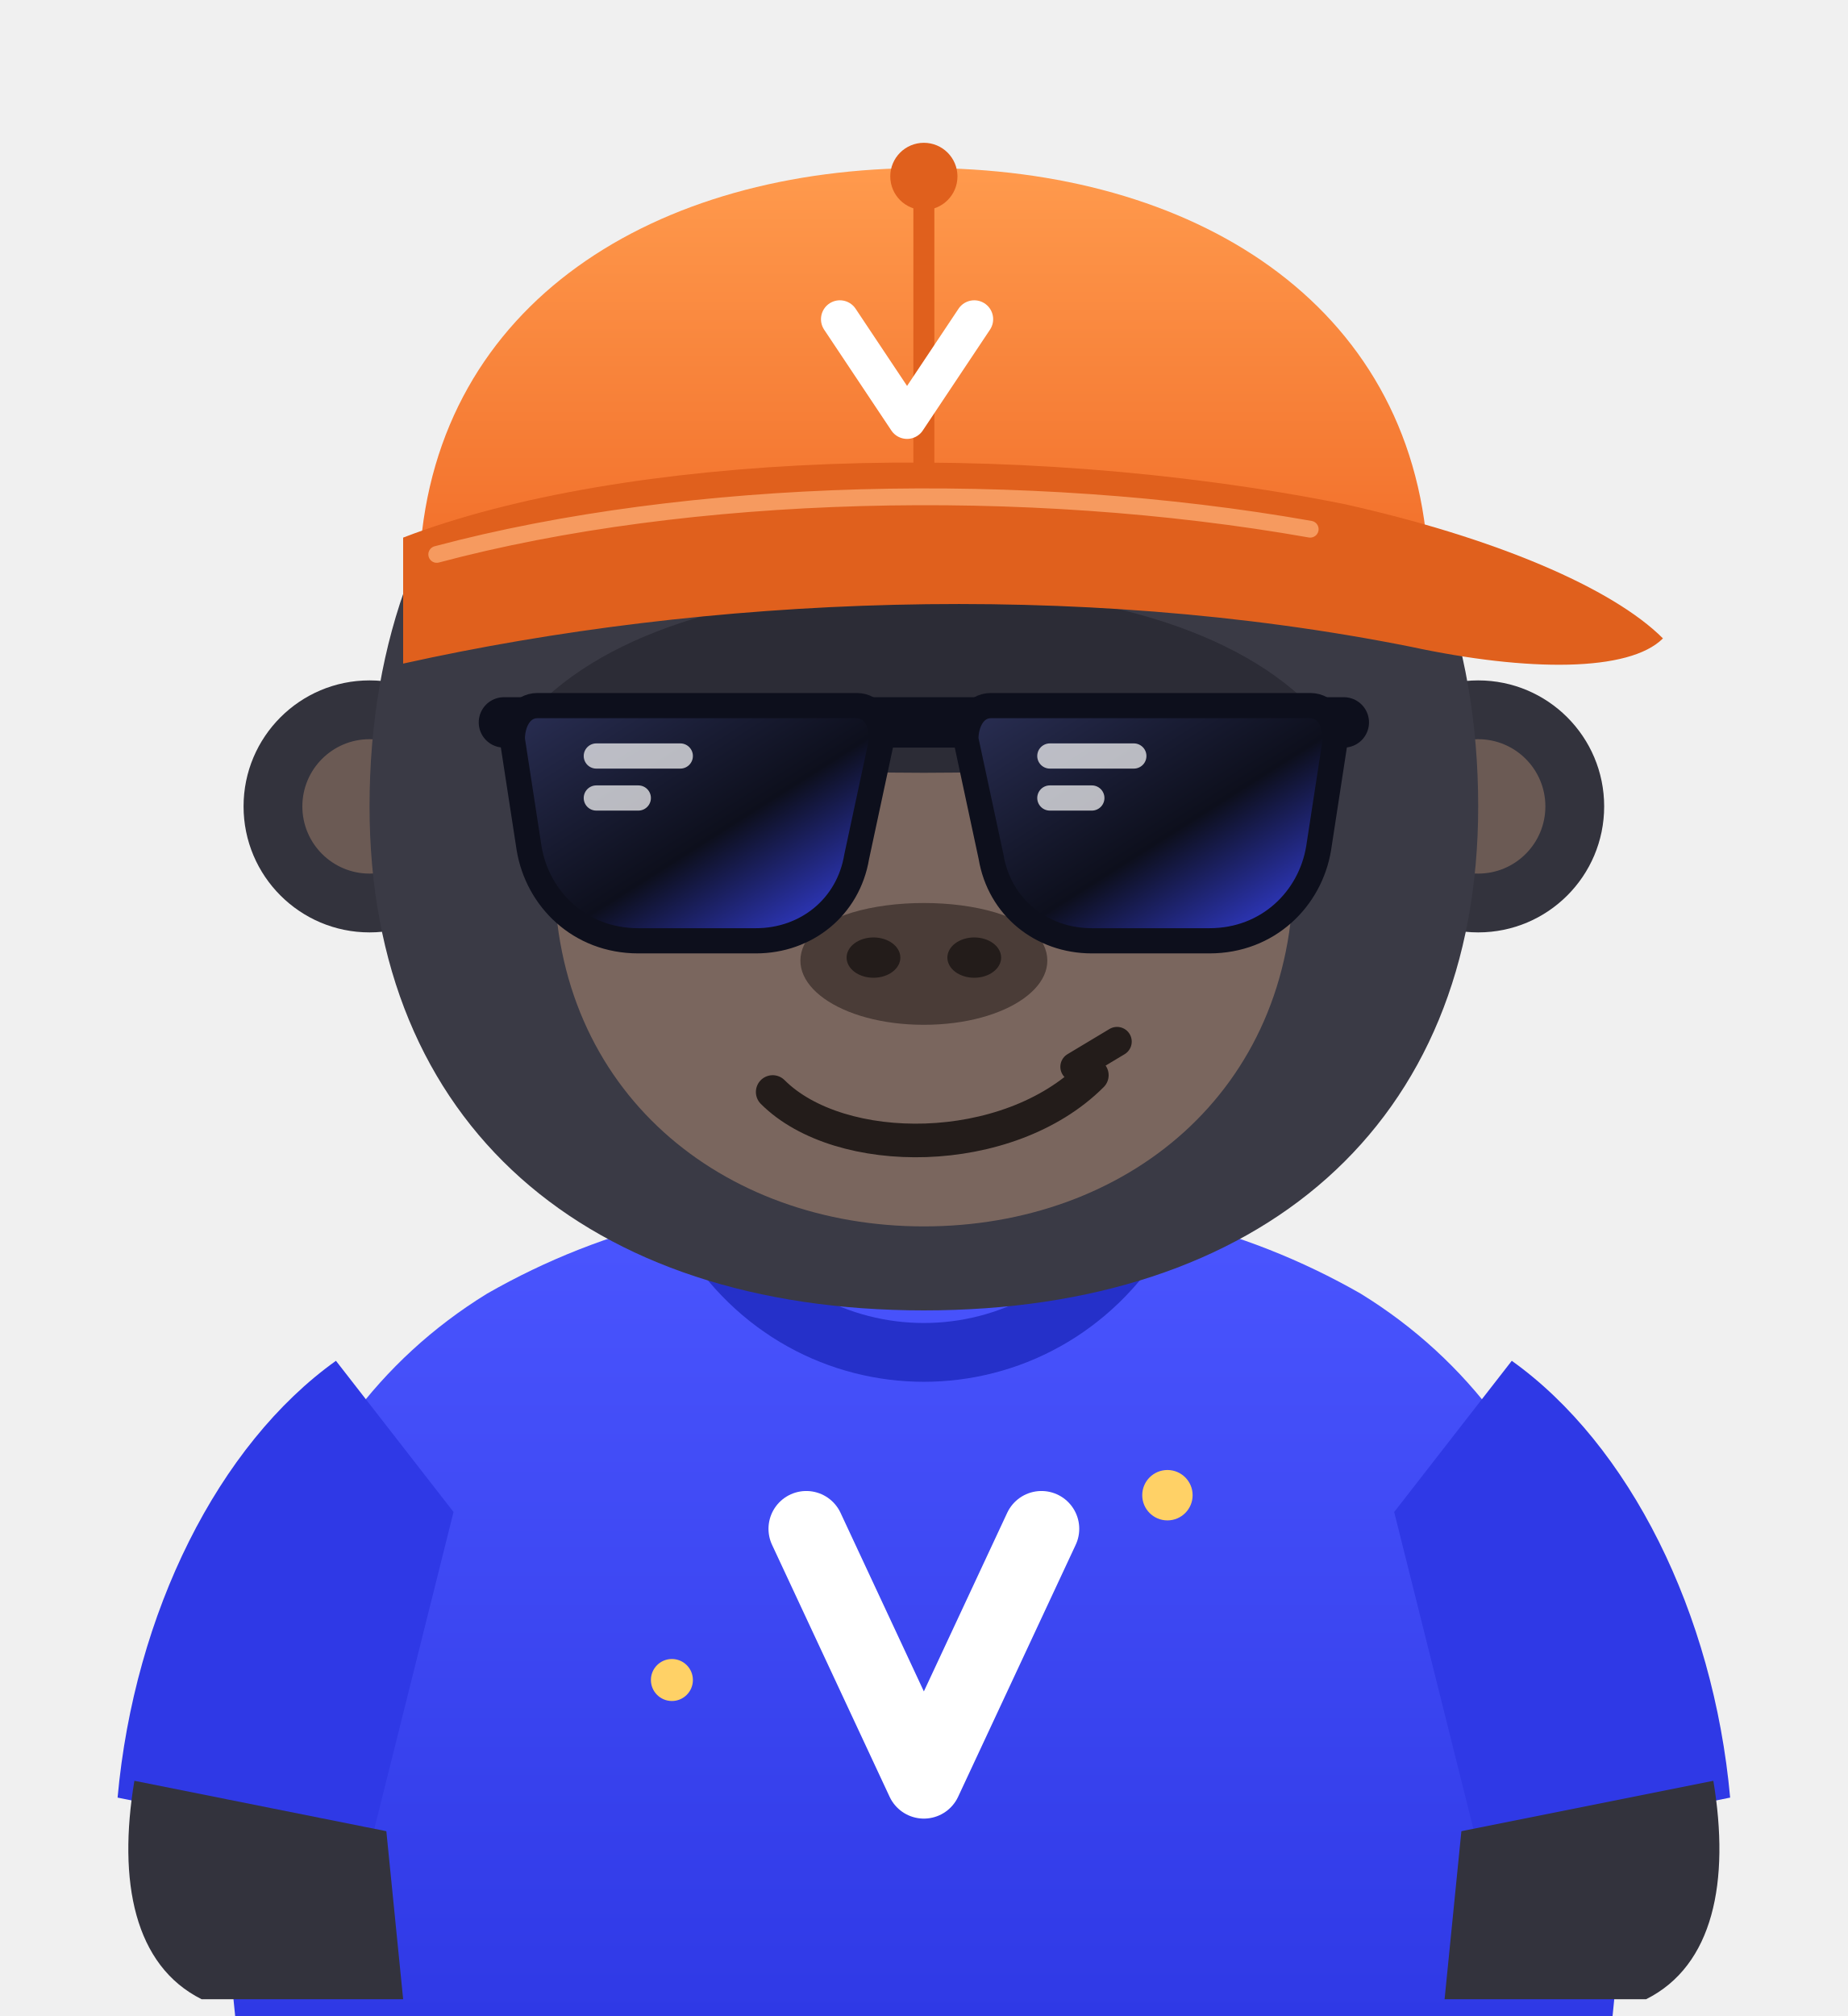
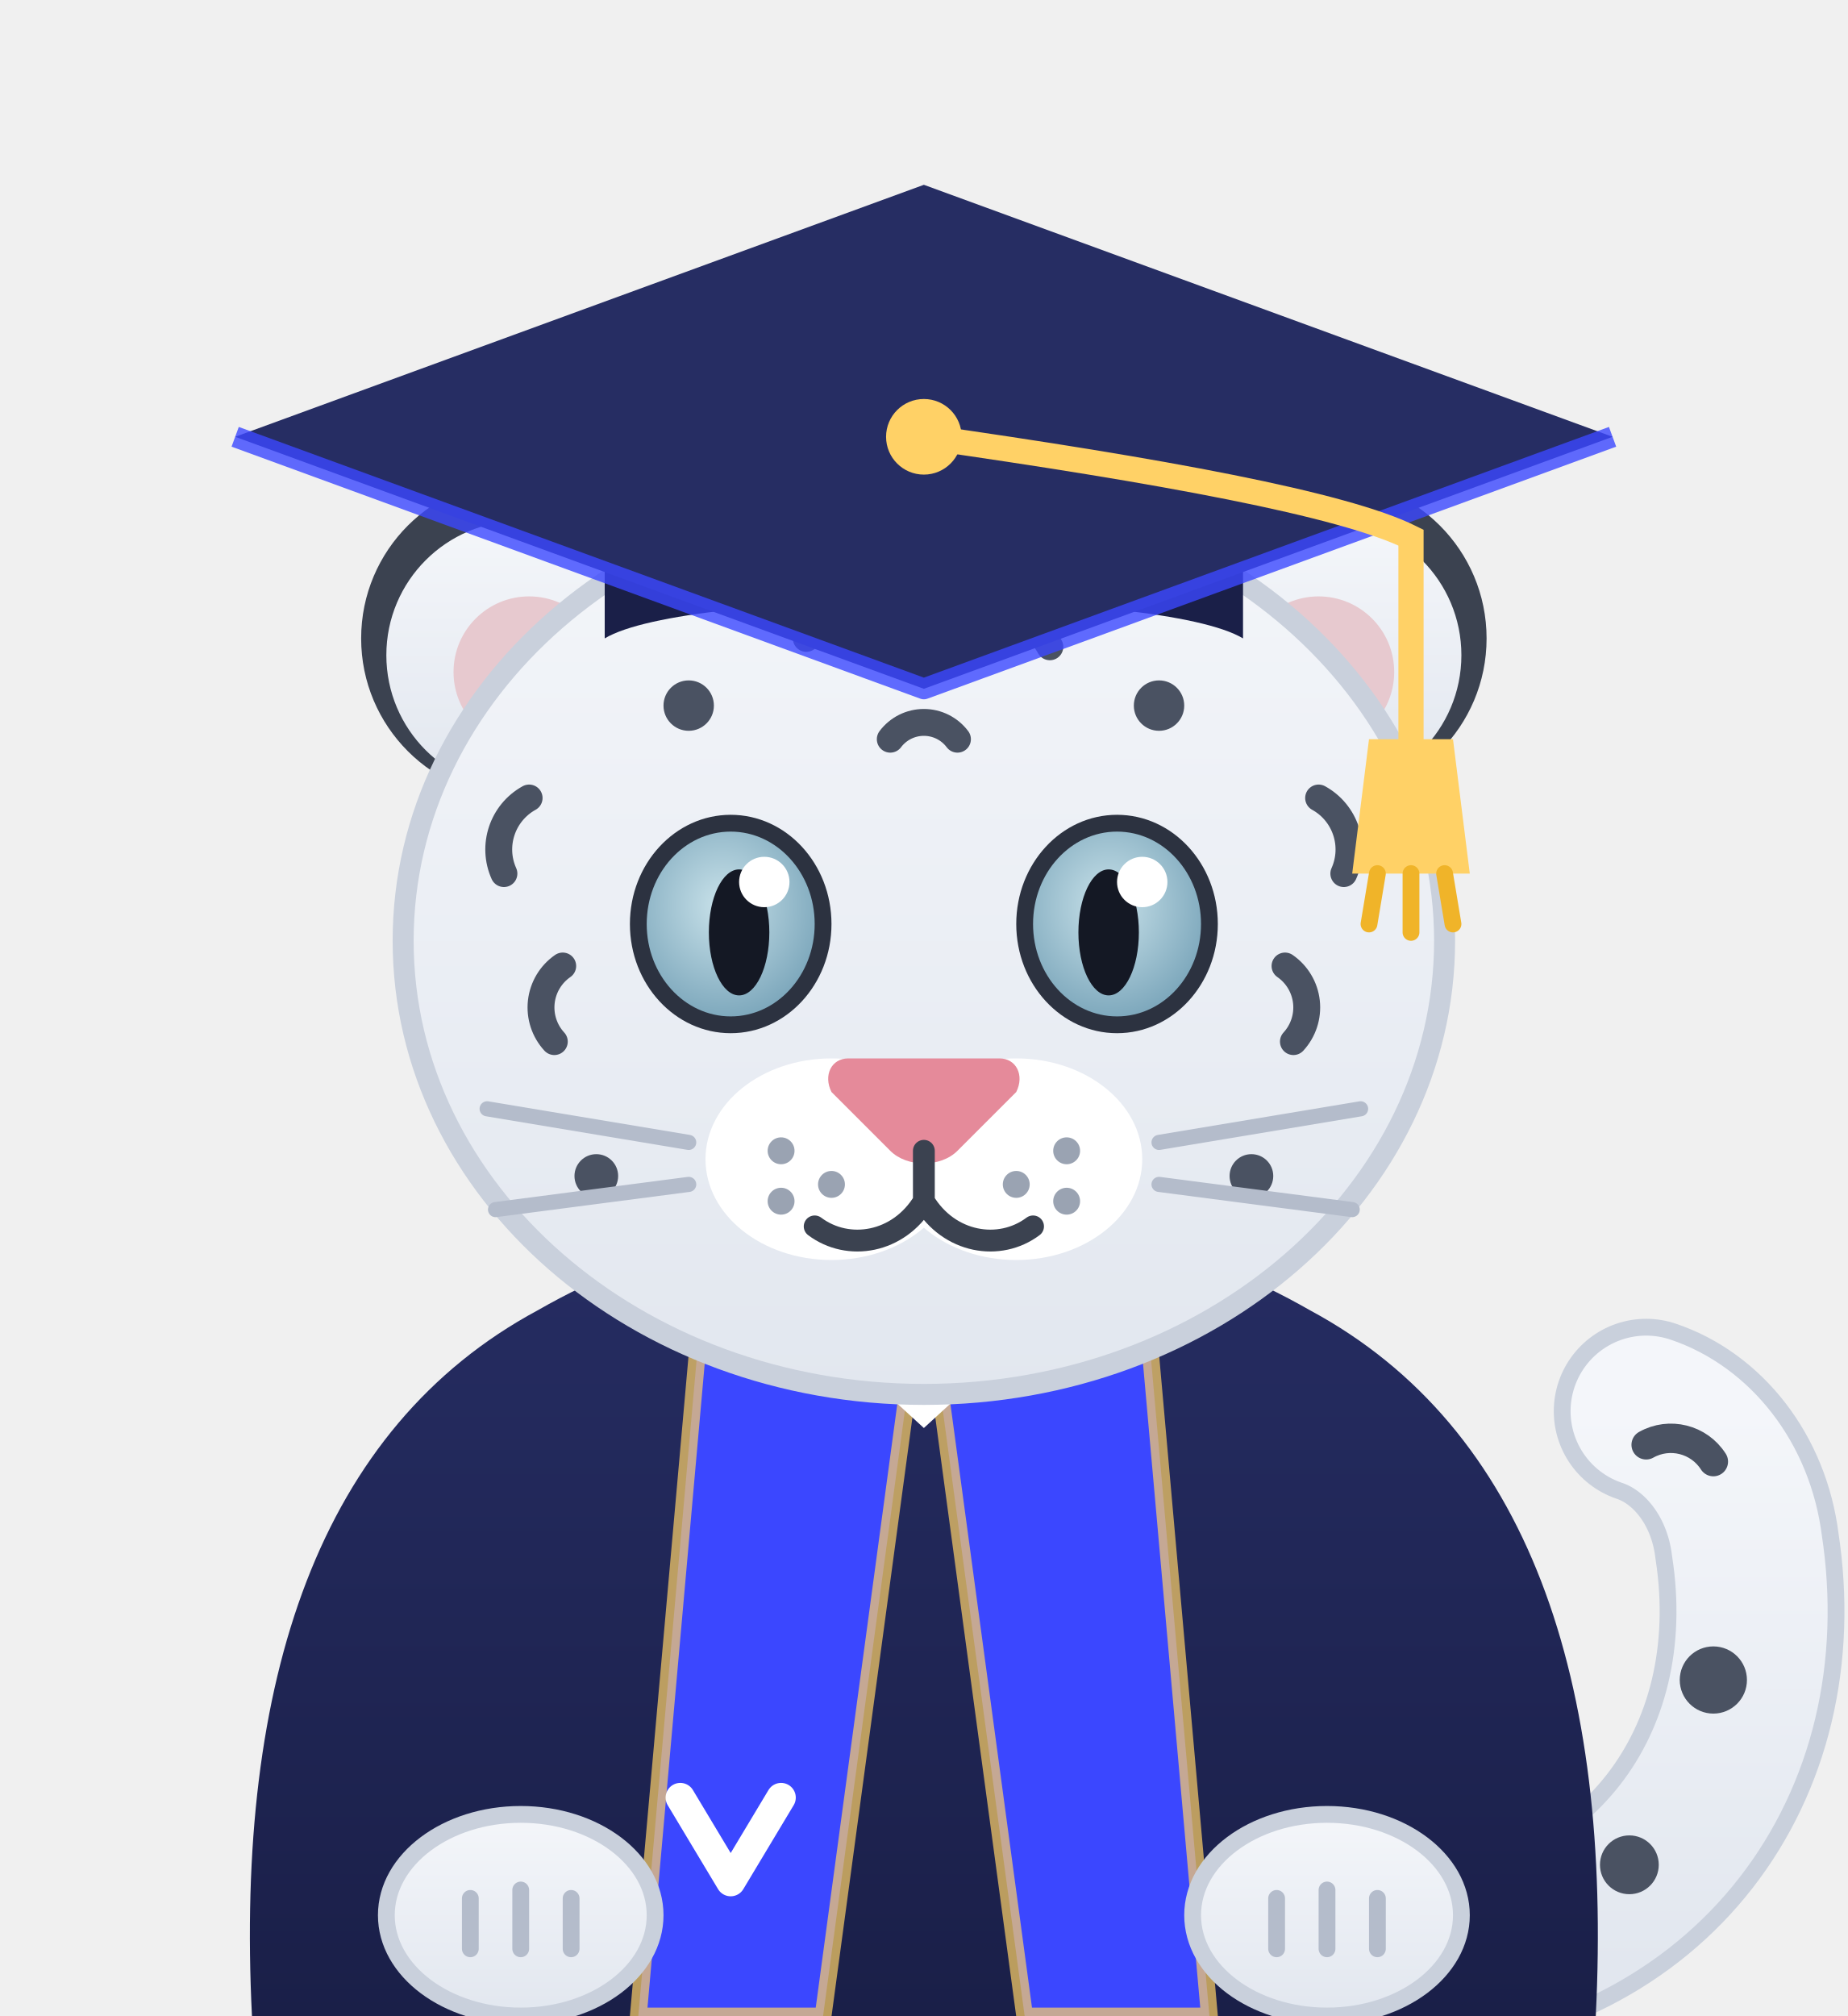
- <svg xmlns="http://www.w3.org/2000/svg" viewBox="0 0 220 240" role="img" aria-label="Venti — горилла в очках, кепке и футболке">
+ <svg xmlns="http://www.w3.org/2000/svg" viewBox="0 0 220 240" role="img" aria-label="Venti — снежный барс в выпускной шапочке и мантии">
  <defs>
-     <linearGradient id="lens" x1="0" y1="0" x2="1" y2="1">
-       <stop offset="0" stop-color="#2a2f55" />
-       <stop offset=".55" stop-color="#0d0f1c" />
-       <stop offset="1" stop-color="#3b47ff" />
+     <linearGradient id="gown" x1="0" y1="0" x2="0" y2="1">
+       <stop offset="0" stop-color="#262d63" />
+       <stop offset="1" stop-color="#1a1f48" />
    </linearGradient>
-     <linearGradient id="tee" x1="0" y1="0" x2="0" y2="1">
-       <stop offset="0" stop-color="#4b56ff" />
-       <stop offset="1" stop-color="#2f39e6" />
+     <linearGradient id="fur" x1="0" y1="0" x2="0" y2="1">
+       <stop offset="0" stop-color="#f4f6fa" />
+       <stop offset="1" stop-color="#e2e7ef" />
    </linearGradient>
-     <linearGradient id="cap" x1="0" y1="0" x2="0" y2="1">
-       <stop offset="0" stop-color="#ff9a4d" />
-       <stop offset="1" stop-color="#f2702b" />
-     </linearGradient>
+     <radialGradient id="eye" cx=".45" cy=".4" r=".6">
+       <stop offset="0" stop-color="#c9e2ea" />
+       <stop offset="1" stop-color="#7fa9bd" />
+     </radialGradient>
  </defs>
-   <path d="M28 240c-4-38 4-70 30-86 14-8 30-12 52-12s38 4 52 12c26 16 34 48 30 86z" fill="url(#tee)" />
-   <path d="M40 162c-14 10-24 30-26 52l30 6 10-40z" fill="#2f39e6" />
-   <path d="M180 162c14 10 24 30 26 52l-30 6-10-40z" fill="#2f39e6" />
-   <path d="M16 212c-2 12 0 22 8 26h24l-2-20z" fill="#33333d" />
-   <path d="M204 212c2 12 0 22-8 26h-24l2-20z" fill="#33333d" />
-   <path d="M84 146c6 10 16 15 26 15s20-5 26-15" fill="none" stroke="#2530c9" stroke-width="7" stroke-linecap="round" />
-   <path d="M96 182l14 30 14-30" fill="none" stroke="#fff" stroke-width="9" stroke-linecap="round" stroke-linejoin="round" />
-   <circle cx="139" cy="178" r="3" fill="#ffd166" />
-   <circle cx="80" cy="200" r="2.5" fill="#ffd166" />
-   <circle cx="44" cy="96" r="15" fill="#33333d" />
-   <circle cx="44" cy="96" r="8" fill="#6b5a54" />
-   <circle cx="176" cy="96" r="15" fill="#33333d" />
-   <circle cx="176" cy="96" r="8" fill="#6b5a54" />
-   <path d="M110 30c-40 0-66 26-66 66 0 38 26 60 66 60s66-22 66-60c0-40-26-66-66-66z" fill="#3a3a45" />
-   <path d="M110 70c-26 0-44 12-44 34 0 26 20 42 44 42s44-16 44-42c0-22-18-34-44-34z" fill="#7a665e" />
-   <path d="M64 84c10-10 28-14 46-14s36 4 46 14c-6 6-26 8-46 8s-40-2-46-8z" fill="#2c2c36" />
-   <path d="M96 112c4-6 24-6 28 0 3 5-4 10-14 10s-17-5-14-10z" fill="#4a3c37" />
-   <ellipse cx="104" cy="114" rx="3.2" ry="2.4" fill="#231c1a" />
-   <ellipse cx="116" cy="114" rx="3.2" ry="2.4" fill="#231c1a" />
-   <path d="M92 130c8 8 28 8 38-2" fill="none" stroke="#231c1a" stroke-width="4" stroke-linecap="round" />
-   <path d="M128 127l5-3" stroke="#231c1a" stroke-width="3.5" stroke-linecap="round" />
-   <path d="M60 86h100" stroke="#0d0f1c" stroke-width="6" stroke-linecap="round" />
-   <path d="M64 84h38c2 0 3 2 3 4l-3 14c-1 6-6 10-12 10H76c-7 0-12-5-13-11l-2-13c0-2 1-4 3-4z" fill="url(#lens)" stroke="#0d0f1c" stroke-width="3" />
-   <path d="M118 84h38c2 0 3 2 3 4l-2 13c-1 6-6 11-13 11h-14c-6 0-11-4-12-10l-3-14c0-2 1-4 3-4z" fill="url(#lens)" stroke="#0d0f1c" stroke-width="3" />
-   <path d="M71 90l10 0M71 95l5 0" stroke="#fff" stroke-opacity=".7" stroke-width="3" stroke-linecap="round" />
-   <path d="M125 90l10 0M125 95l5 0" stroke="#fff" stroke-opacity=".7" stroke-width="3" stroke-linecap="round" />
-   <path d="M50 66c2-30 28-46 60-46s58 16 60 46c-18-6-38-9-60-9s-42 3-60 9z" fill="url(#cap)" />
-   <path d="M110 20v38" stroke="#e0601d" stroke-width="2.5" />
-   <circle cx="110" cy="21" r="4" fill="#e0601d" />
-   <path d="M100 38l8 12 8-12" fill="none" stroke="#fff" stroke-width="4.5" stroke-linecap="round" stroke-linejoin="round" />
-   <path d="M48 64c26-10 72-12 112-4 18 4 32 10 38 16-4 4-16 4-30 1-40-8-84-6-120 2z" fill="#e0601d" />
-   <path d="M52 66c30-8 70-9 104-3" fill="none" stroke="#ffb27a" stroke-width="2" stroke-linecap="round" opacity=".7" />
+   <path d="M168 234c28-2 44-24 40-50-1-8-6-14-12-16" fill="none" stroke="#c9d0dc" stroke-width="22" stroke-linecap="round" />
+   <path d="M168 234c28-2 44-24 40-50-1-8-6-14-12-16" fill="none" stroke="url(#fur)" stroke-width="18" stroke-linecap="round" />
+   <g fill="#4a5262">
+     <circle cx="204" cy="200" r="4" />
+     <circle cx="194" cy="222" r="3.5" />
+     <path d="M196 172a6 6 0 0 1 8 2" stroke="#4a5262" stroke-width="3.5" fill="none" stroke-linecap="round" />
+   </g>
+   <path d="M30 240c-2-40 8-70 34-84 14-8 28-11 46-11s32 3 46 11c26 14 36 44 34 84z" fill="url(#gown)" />
+   <path d="M84 150l-8 90h22l10-74z" fill="#3b47ff" />
+   <path d="M136 150l8 90h-22l-10-74z" fill="#3b47ff" />
+   <path d="M84 150l-8 90h22l10-74z" fill="none" stroke="#ffd166" stroke-width="2" opacity=".7" />
+   <path d="M136 150l8 90h-22l-10-74z" fill="none" stroke="#ffd166" stroke-width="2" opacity=".7" />
+   <path d="M81 214l6 10 6-10" fill="none" stroke="#fff" stroke-width="3.5" stroke-linecap="round" stroke-linejoin="round" />
+   <path d="M86 148l24 22 24-22" fill="#fff" />
+   <ellipse cx="62" cy="228" rx="16" ry="12" fill="url(#fur)" stroke="#c9d0dc" stroke-width="2" />
+   <ellipse cx="158" cy="228" rx="16" ry="12" fill="url(#fur)" stroke="#c9d0dc" stroke-width="2" />
+   <path d="M56 226v6M62 225v7M68 226v6M152 226v6M158 225v7M164 226v6" stroke="#b4bccb" stroke-width="2" stroke-linecap="round" />
+   <circle cx="62" cy="76" r="19" fill="#3b4250" />
+   <circle cx="62" cy="78" r="16" fill="url(#fur)" />
+   <circle cx="63" cy="80" r="9" fill="#e7c9cf" />
+   <circle cx="158" cy="76" r="19" fill="#3b4250" />
+   <circle cx="158" cy="78" r="16" fill="url(#fur)" />
+   <circle cx="157" cy="80" r="9" fill="#e7c9cf" />
+   <ellipse cx="110" cy="112" rx="62" ry="54" fill="url(#fur)" stroke="#c9d0dc" stroke-width="2.5" />
+   <g fill="none" stroke="#4a5262" stroke-width="3.2" stroke-linecap="round">
+     <path d="M96 76a7 7 0 0 1 10-1" />
+     <path d="M116 74a7 7 0 0 1 9 3" />
+     <path d="M106 88a5 5 0 0 1 8 0" />
+     <path d="M60 104a7 7 0 0 1 3-9" />
+     <path d="M66 124a6 6 0 0 1 1-9" />
+     <path d="M160 104a7 7 0 0 0-3-9" />
+     <path d="M154 124a6 6 0 0 0-1-9" />
+   </g>
+   <g fill="#4a5262">
+     <circle cx="82" cy="84" r="3" />
+     <circle cx="138" cy="84" r="3" />
+     <circle cx="71" cy="140" r="2.6" />
+     <circle cx="149" cy="140" r="2.6" />
+   </g>
+   <ellipse cx="87" cy="110" rx="12" ry="13" fill="#2c3240" />
+   <ellipse cx="133" cy="110" rx="12" ry="13" fill="#2c3240" />
+   <ellipse cx="87" cy="110" rx="10" ry="11" fill="url(#eye)" />
+   <ellipse cx="133" cy="110" rx="10" ry="11" fill="url(#eye)" />
+   <ellipse cx="88" cy="111" rx="3.6" ry="7.5" fill="#141824" />
+   <ellipse cx="132" cy="111" rx="3.6" ry="7.5" fill="#141824" />
+   <circle cx="91" cy="105" r="3" fill="#fff" />
+   <circle cx="136" cy="105" r="3" fill="#fff" />
+   <ellipse cx="99" cy="138" rx="15" ry="12" fill="#fff" />
+   <ellipse cx="121" cy="138" rx="15" ry="12" fill="#fff" />
+   <g fill="#9aa3b2">
+     <circle cx="93" cy="137" r="1.6" />
+     <circle cx="99" cy="141" r="1.6" />
+     <circle cx="93" cy="143" r="1.6" />
+     <circle cx="127" cy="137" r="1.6" />
+     <circle cx="121" cy="141" r="1.6" />
+     <circle cx="127" cy="143" r="1.6" />
+   </g>
+   <path d="M101 126h18c2 0 3 2 2 4l-7 7c-2 2-6 2-8 0l-7-7c-1-2 0-4 2-4z" fill="#e58a9a" />
+   <path d="M110 137v6M110 143c-3 5-9 6-13 3M110 143c3 5 9 6 13 3" fill="none" stroke="#3b4250" stroke-width="2.6" stroke-linecap="round" />
+   <g stroke="#b4bccb" stroke-width="1.8" stroke-linecap="round">
+     <path d="M82 136l-24-4M82 141l-23 3M138 136l24-4M138 141l23 3" />
+   </g>
+   <path d="M72 62c10-8 66-8 76 0v14c-10-6-66-6-76 0z" fill="#1a1f48" />
+   <path d="M28 52l82-30 82 30-82 30z" fill="#262d63" />
+   <path d="M28 52l82 30 82-30" fill="none" stroke="#3b47ff" stroke-width="2.5" stroke-linejoin="round" opacity=".8" />
+   <circle cx="110" cy="52" r="4.5" fill="#ffd166" />
+   <path d="M110 52c28 4 50 8 58 12v26" fill="none" stroke="#ffd166" stroke-width="3" stroke-linecap="round" />
+   <path d="M163 88h10l2 16h-14z" fill="#ffd166" />
+   <path d="M164 104l-1 6M168 104v7M172 104l1 6" stroke="#f0b429" stroke-width="2" stroke-linecap="round" />
</svg>
